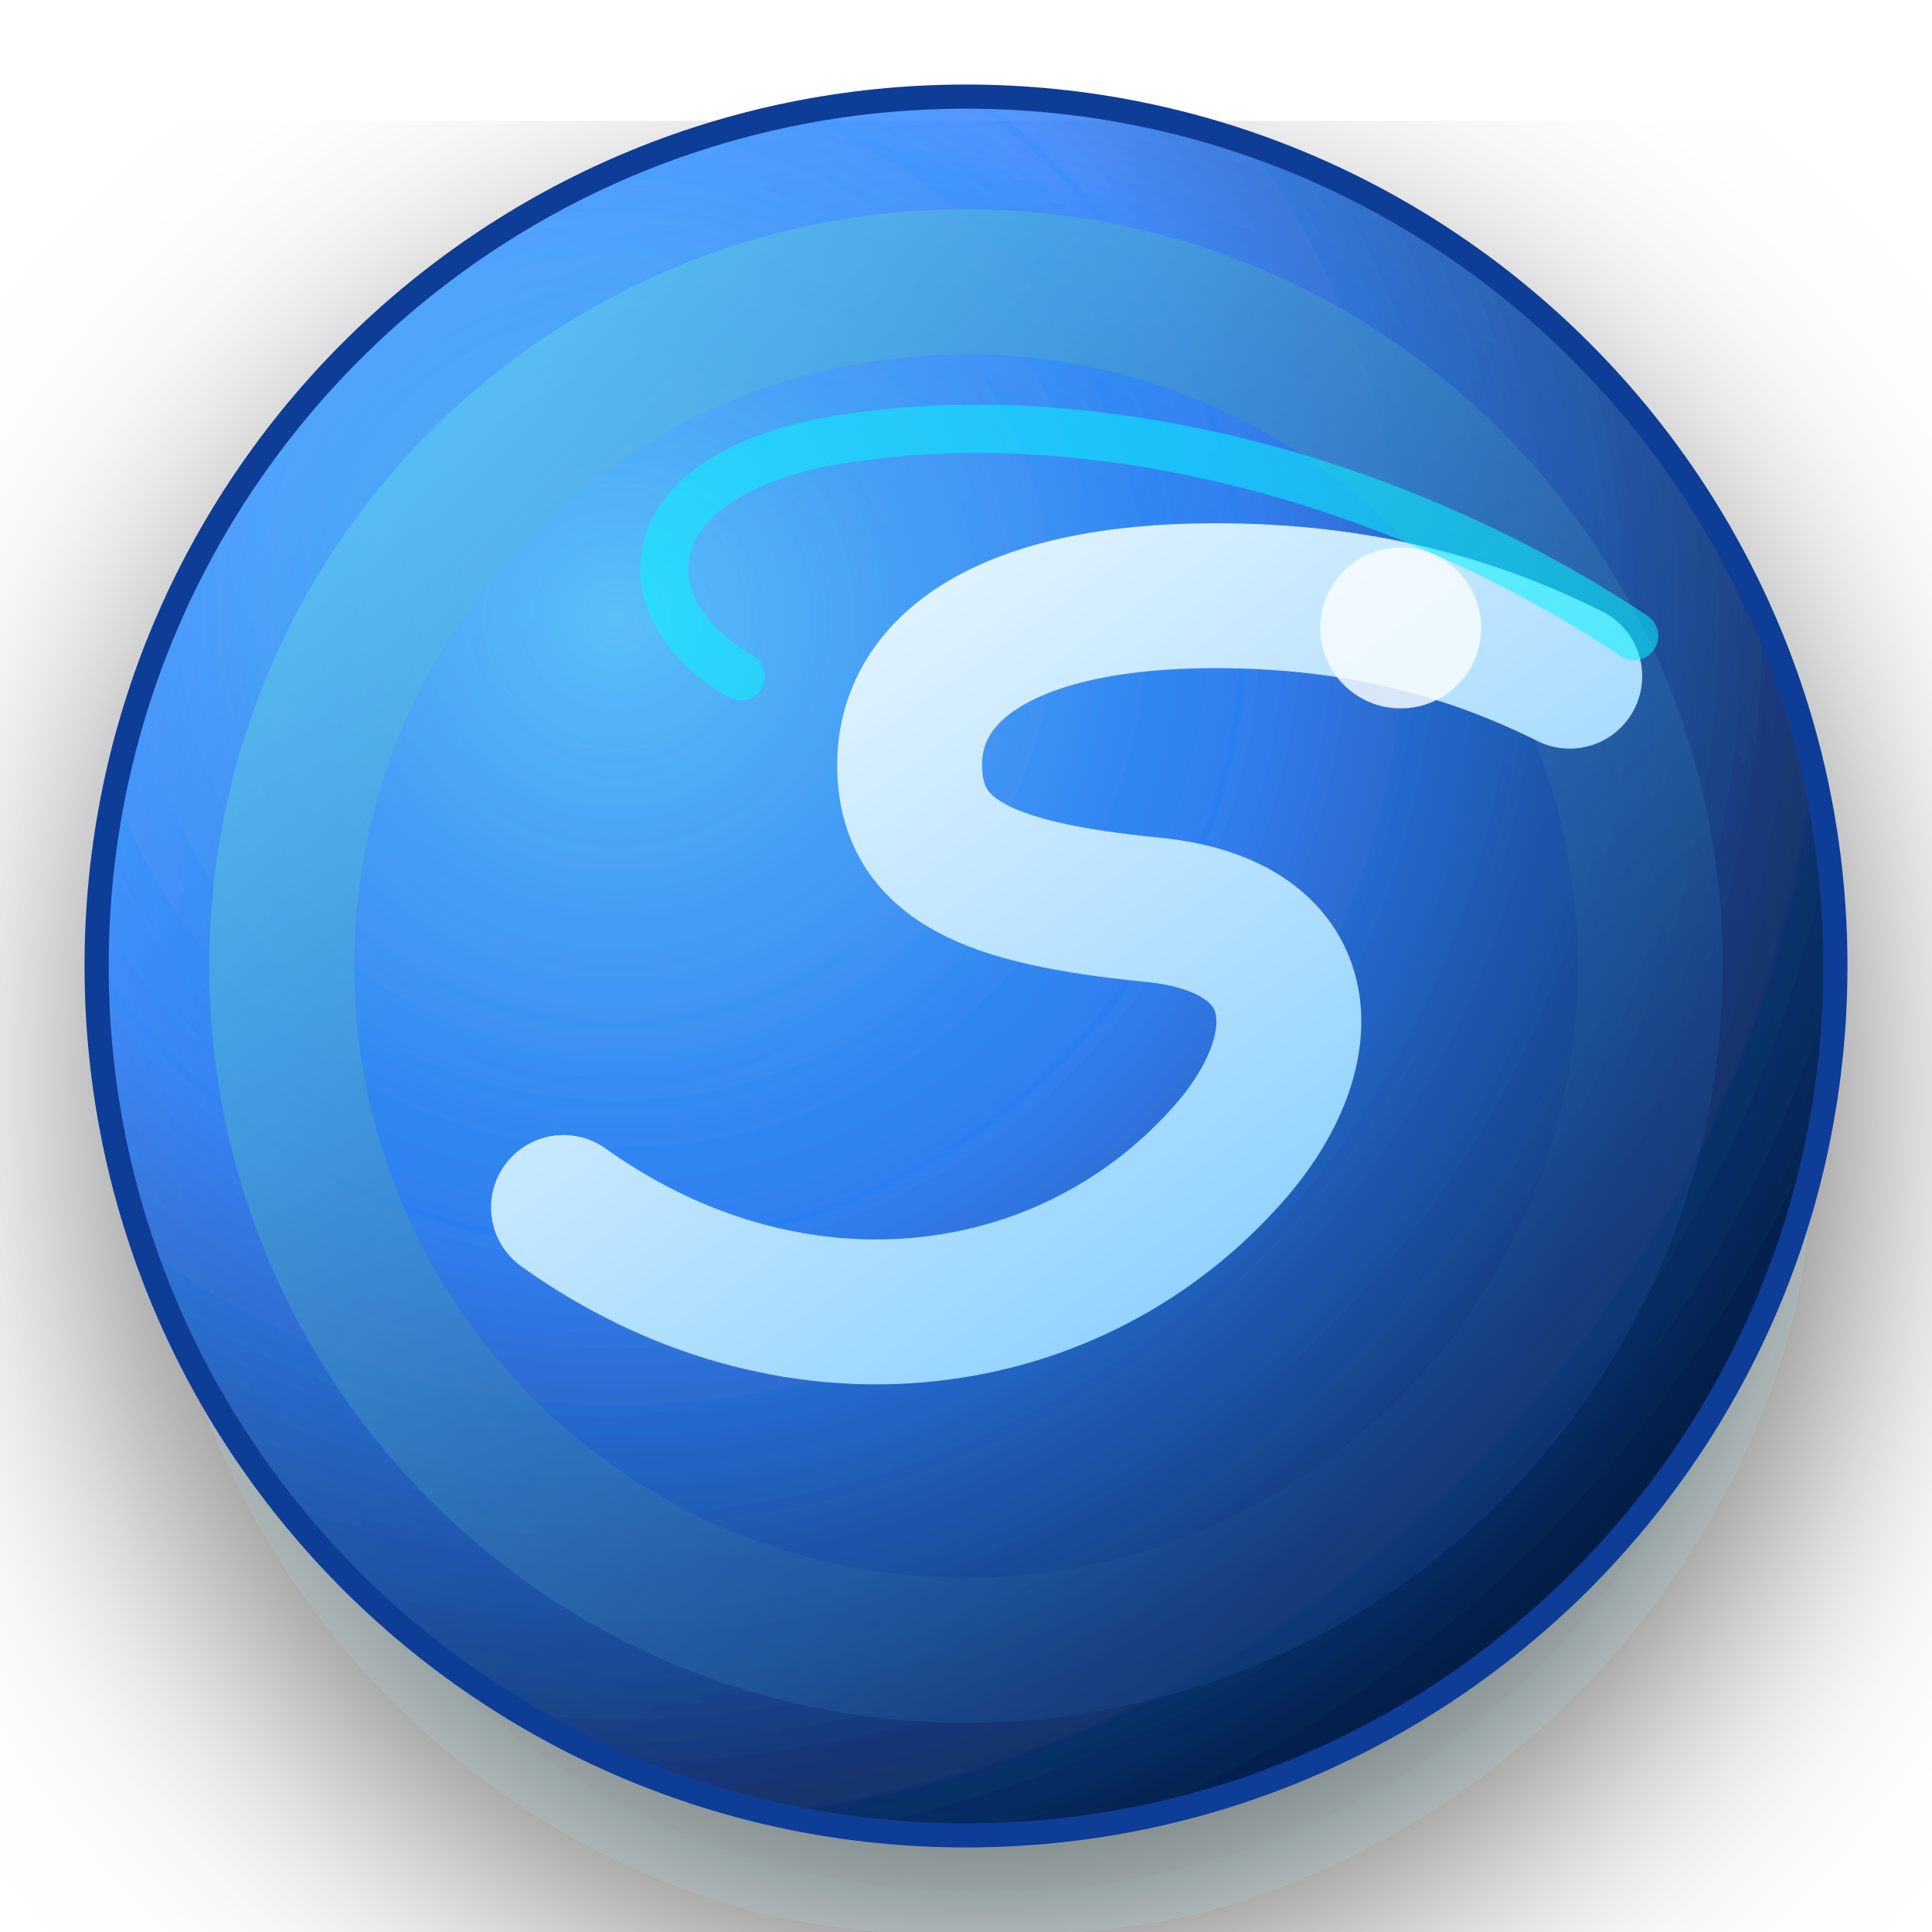
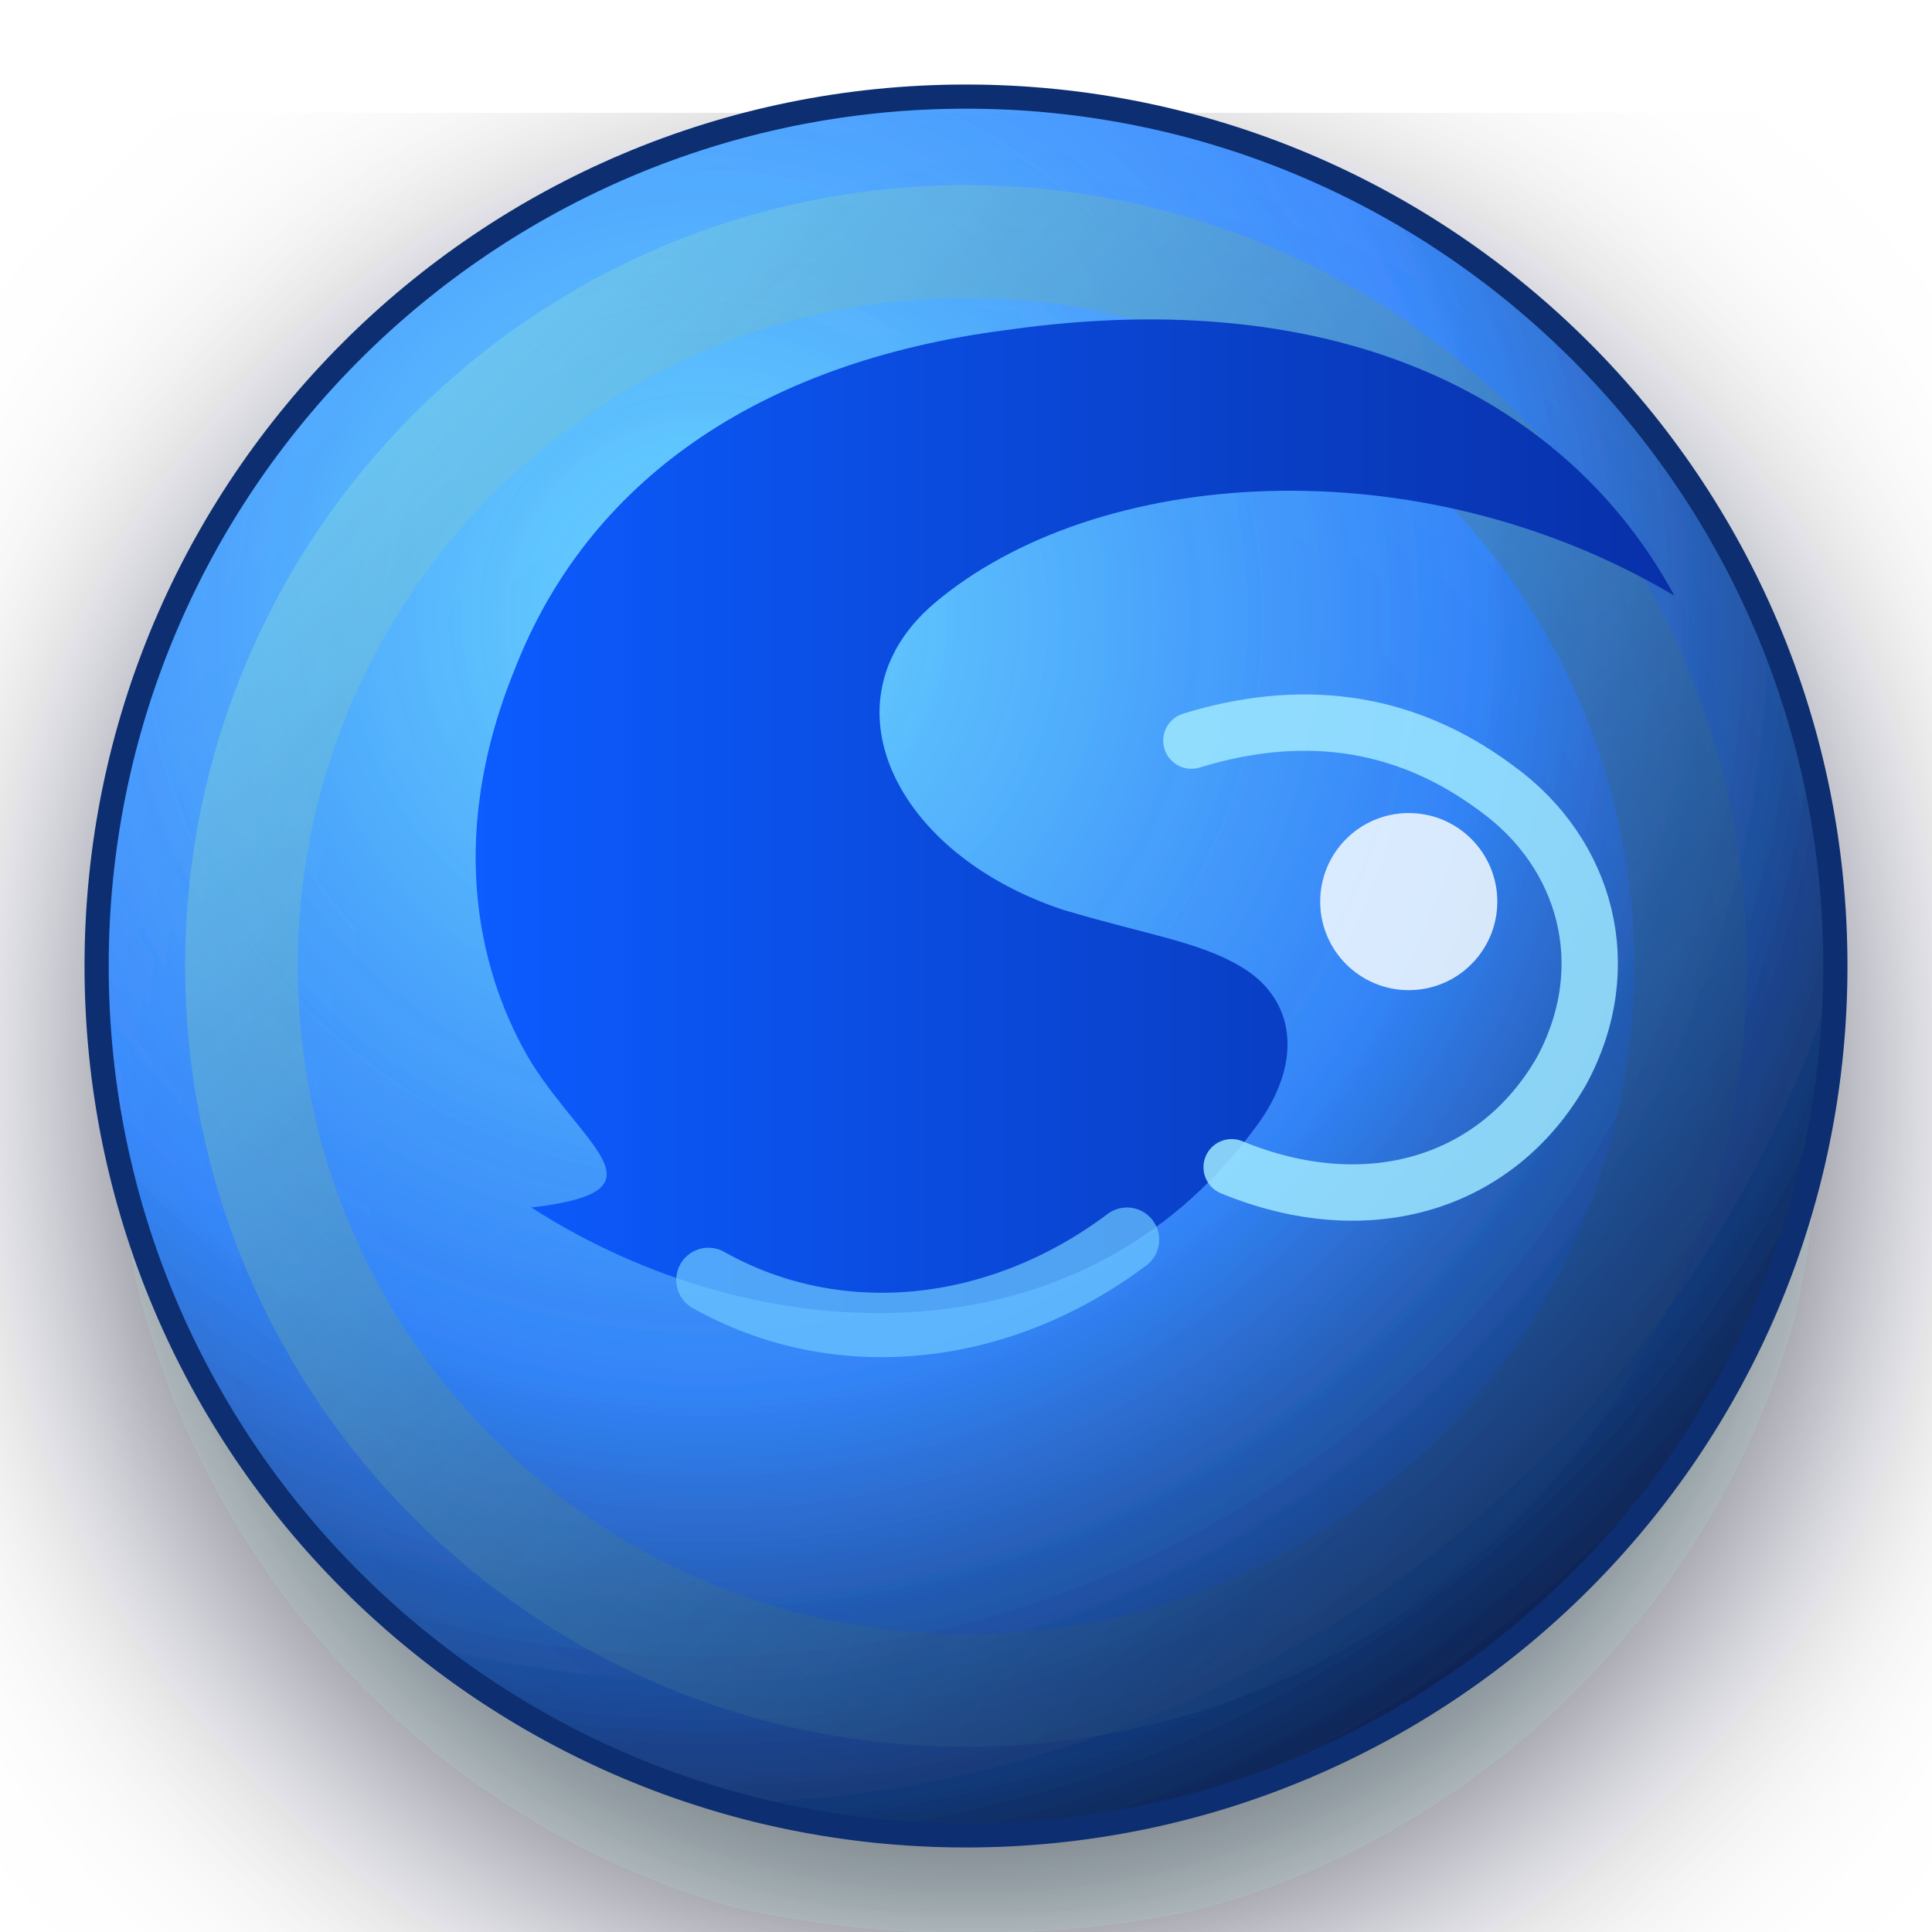
<svg xmlns="http://www.w3.org/2000/svg" viewBox="0 0 240 240" role="img" aria-labelledby="title">
  <defs>
-     <radialGradient id="supersonic-glow" cx="30%" cy="30%" r="80%">
-       <stop offset="0%" stop-color="#54c1ff" stop-opacity="0.9" />
-       <stop offset="45%" stop-color="#1675ff" stop-opacity="0.75" />
-       <stop offset="100%" stop-color="#021437" stop-opacity="1" />
+     <radialGradient id="supersonic-glow" cx="35%" cy="30%" r="80%">
+       <stop offset="0%" stop-color="#6dd7ff" stop-opacity="1" />
+       <stop offset="55%" stop-color="#2f83ff" stop-opacity="0.9" />
+       <stop offset="100%" stop-color="#021033" stop-opacity="1" />
    </radialGradient>
-     <linearGradient id="supersonic-ring" x1="0%" y1="0%" x2="100%" y2="100%">
-       <stop offset="0%" stop-color="#64d5ff" stop-opacity="0.85" />
-       <stop offset="100%" stop-color="#0a2b74" stop-opacity="0.4" />
+     <linearGradient id="supersonic-edge" x1="0%" y1="0%" x2="100%" y2="100%">
+       <stop offset="0%" stop-color="#81e1ff" stop-opacity="0.85" />
+       <stop offset="100%" stop-color="#0a275d" stop-opacity="0.45" />
    </linearGradient>
-     <linearGradient id="supersonic-s" x1="0%" y1="0%" x2="100%" y2="100%">
-       <stop offset="0%" stop-color="#f4fbff" />
-       <stop offset="100%" stop-color="#7bc9ff" />
+     <linearGradient id="supersonic-body" x1="0%" y1="0%" x2="100%" y2="0%">
+       <stop offset="0%" stop-color="#0c5cff" />
+       <stop offset="100%" stop-color="#0830a8" />
    </linearGradient>
-     <filter id="supersonic-shadow" x="-30%" y="-30%" width="160%" height="160%">
-       <feDropShadow dx="0" dy="15" stdDeviation="18" flood-color="#000816" flood-opacity="0.65" />
+     <filter id="supersonic-shadow" x="-25%" y="-25%" width="150%" height="150%">
+       <feDropShadow dx="0" dy="14" stdDeviation="18" flood-color="#010b26" flood-opacity="0.65" />
    </filter>
  </defs>
-   <circle cx="120" cy="120" r="108" fill="url(#supersonic-glow)" stroke="#0b3c96" stroke-width="3" filter="url(#supersonic-shadow)" />
-   <circle cx="120" cy="120" r="85" fill="none" stroke="url(#supersonic-ring)" stroke-width="18" stroke-linecap="round" opacity="0.95" />
-   <path d="M70 150c28 20 62 16 82-6 12-13 12-29-9-31-20-2-30-6-30-18s12-21 38-21c18 0 32 4 44 10" fill="none" stroke="url(#supersonic-s)" stroke-width="18" stroke-linecap="round" stroke-linejoin="round" />
-   <path d="M92 84c-14-8-14-24 10-29 32-6 71 4 101 24" fill="none" stroke="#0af0ff" stroke-width="6" stroke-linecap="round" opacity="0.55" />
-   <circle cx="174" cy="78" r="10" fill="#f7fdff" opacity="0.85" />
+   <circle cx="120" cy="120" r="108" fill="url(#supersonic-glow)" stroke="#0a2d6f" stroke-width="3" filter="url(#supersonic-shadow)" />
+   <circle cx="120" cy="120" r="90" fill="none" stroke="url(#supersonic-edge)" stroke-width="14" stroke-linecap="round" opacity="0.85" />
+   <path d="M66 150c28 18 68 20 90-10 6-8 5-16-2-20-5-3-12-4-22-7-21-7-30-26-16-38 20-17 60-20 92-1-13-24-41-39-83-33-31 4-52 19-61 42-9 22-4 39 2 49 7 11 17 16 0 18z" fill="url(#supersonic-body)" />
+   <path d="M148 92c13-4 26-3 38 6 11 8 15 22 8 35-8 14-24 19-41 12" fill="none" stroke="#9de8ff" stroke-width="7" stroke-linecap="round" opacity="0.85" />
+   <path d="M140 154c-16 12-36 14-52 5" fill="none" stroke="#6ec9ff" stroke-width="8" stroke-linecap="round" opacity="0.7" />
+   <circle cx="175" cy="112" r="11" fill="#f6fbff" opacity="0.85" />
</svg>
